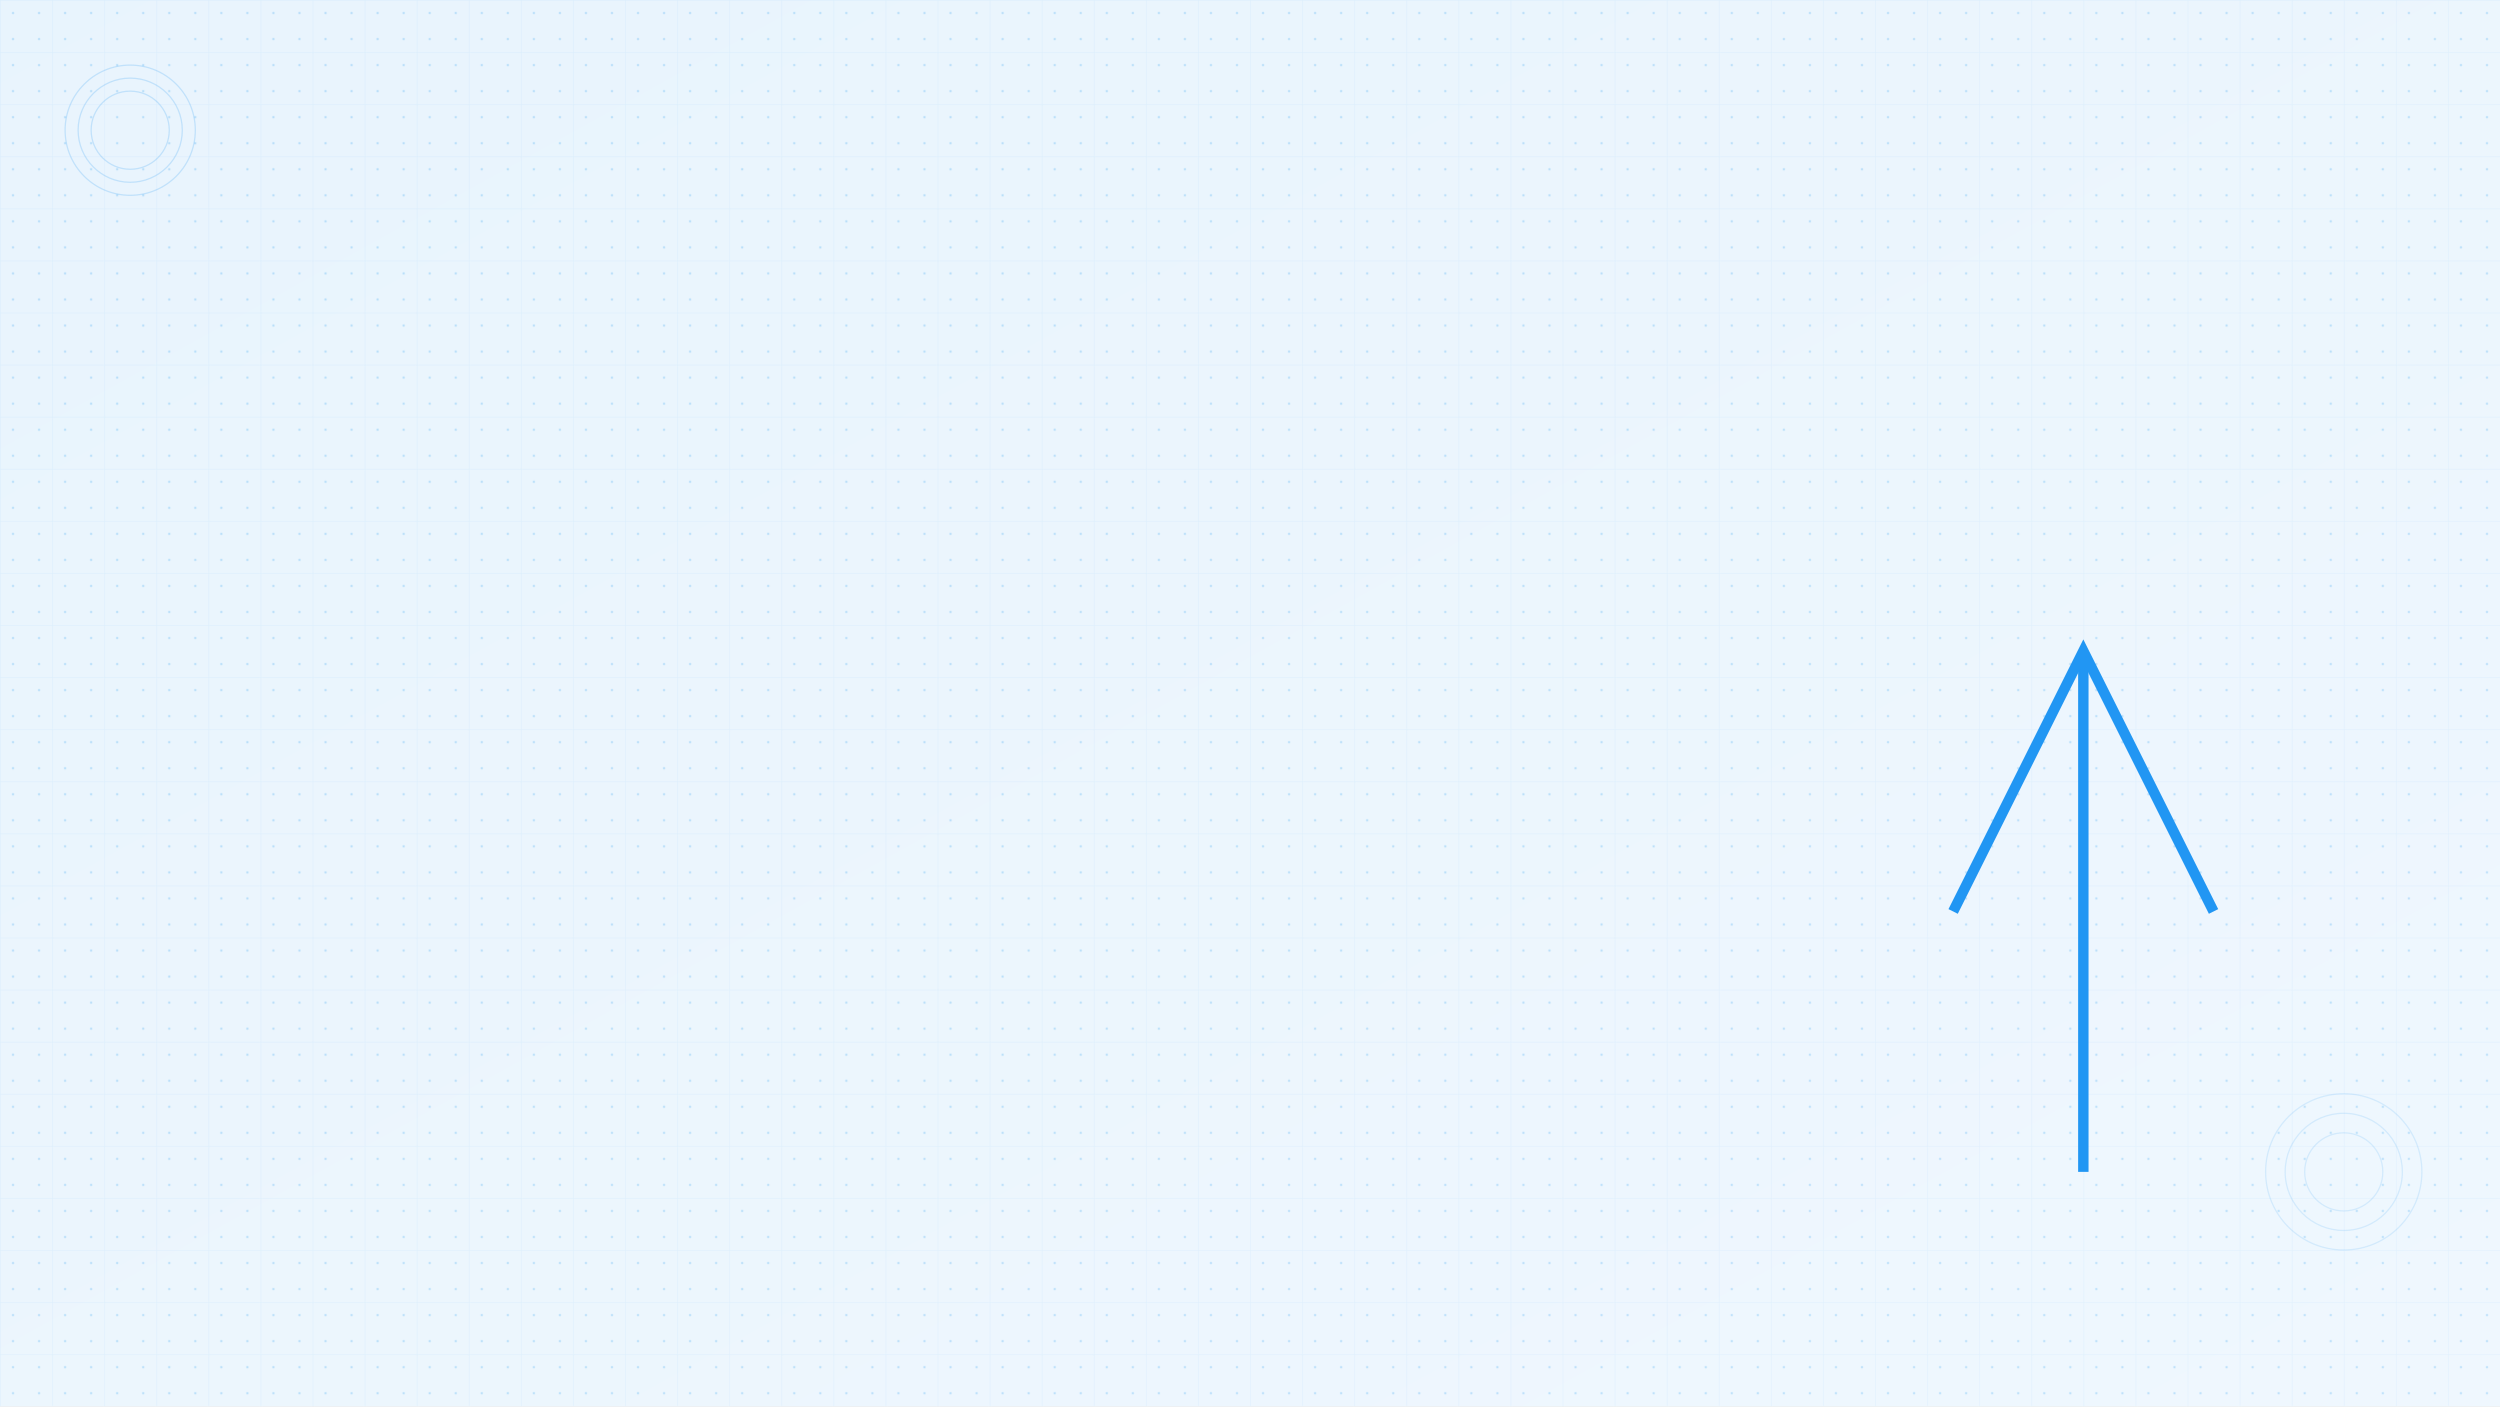
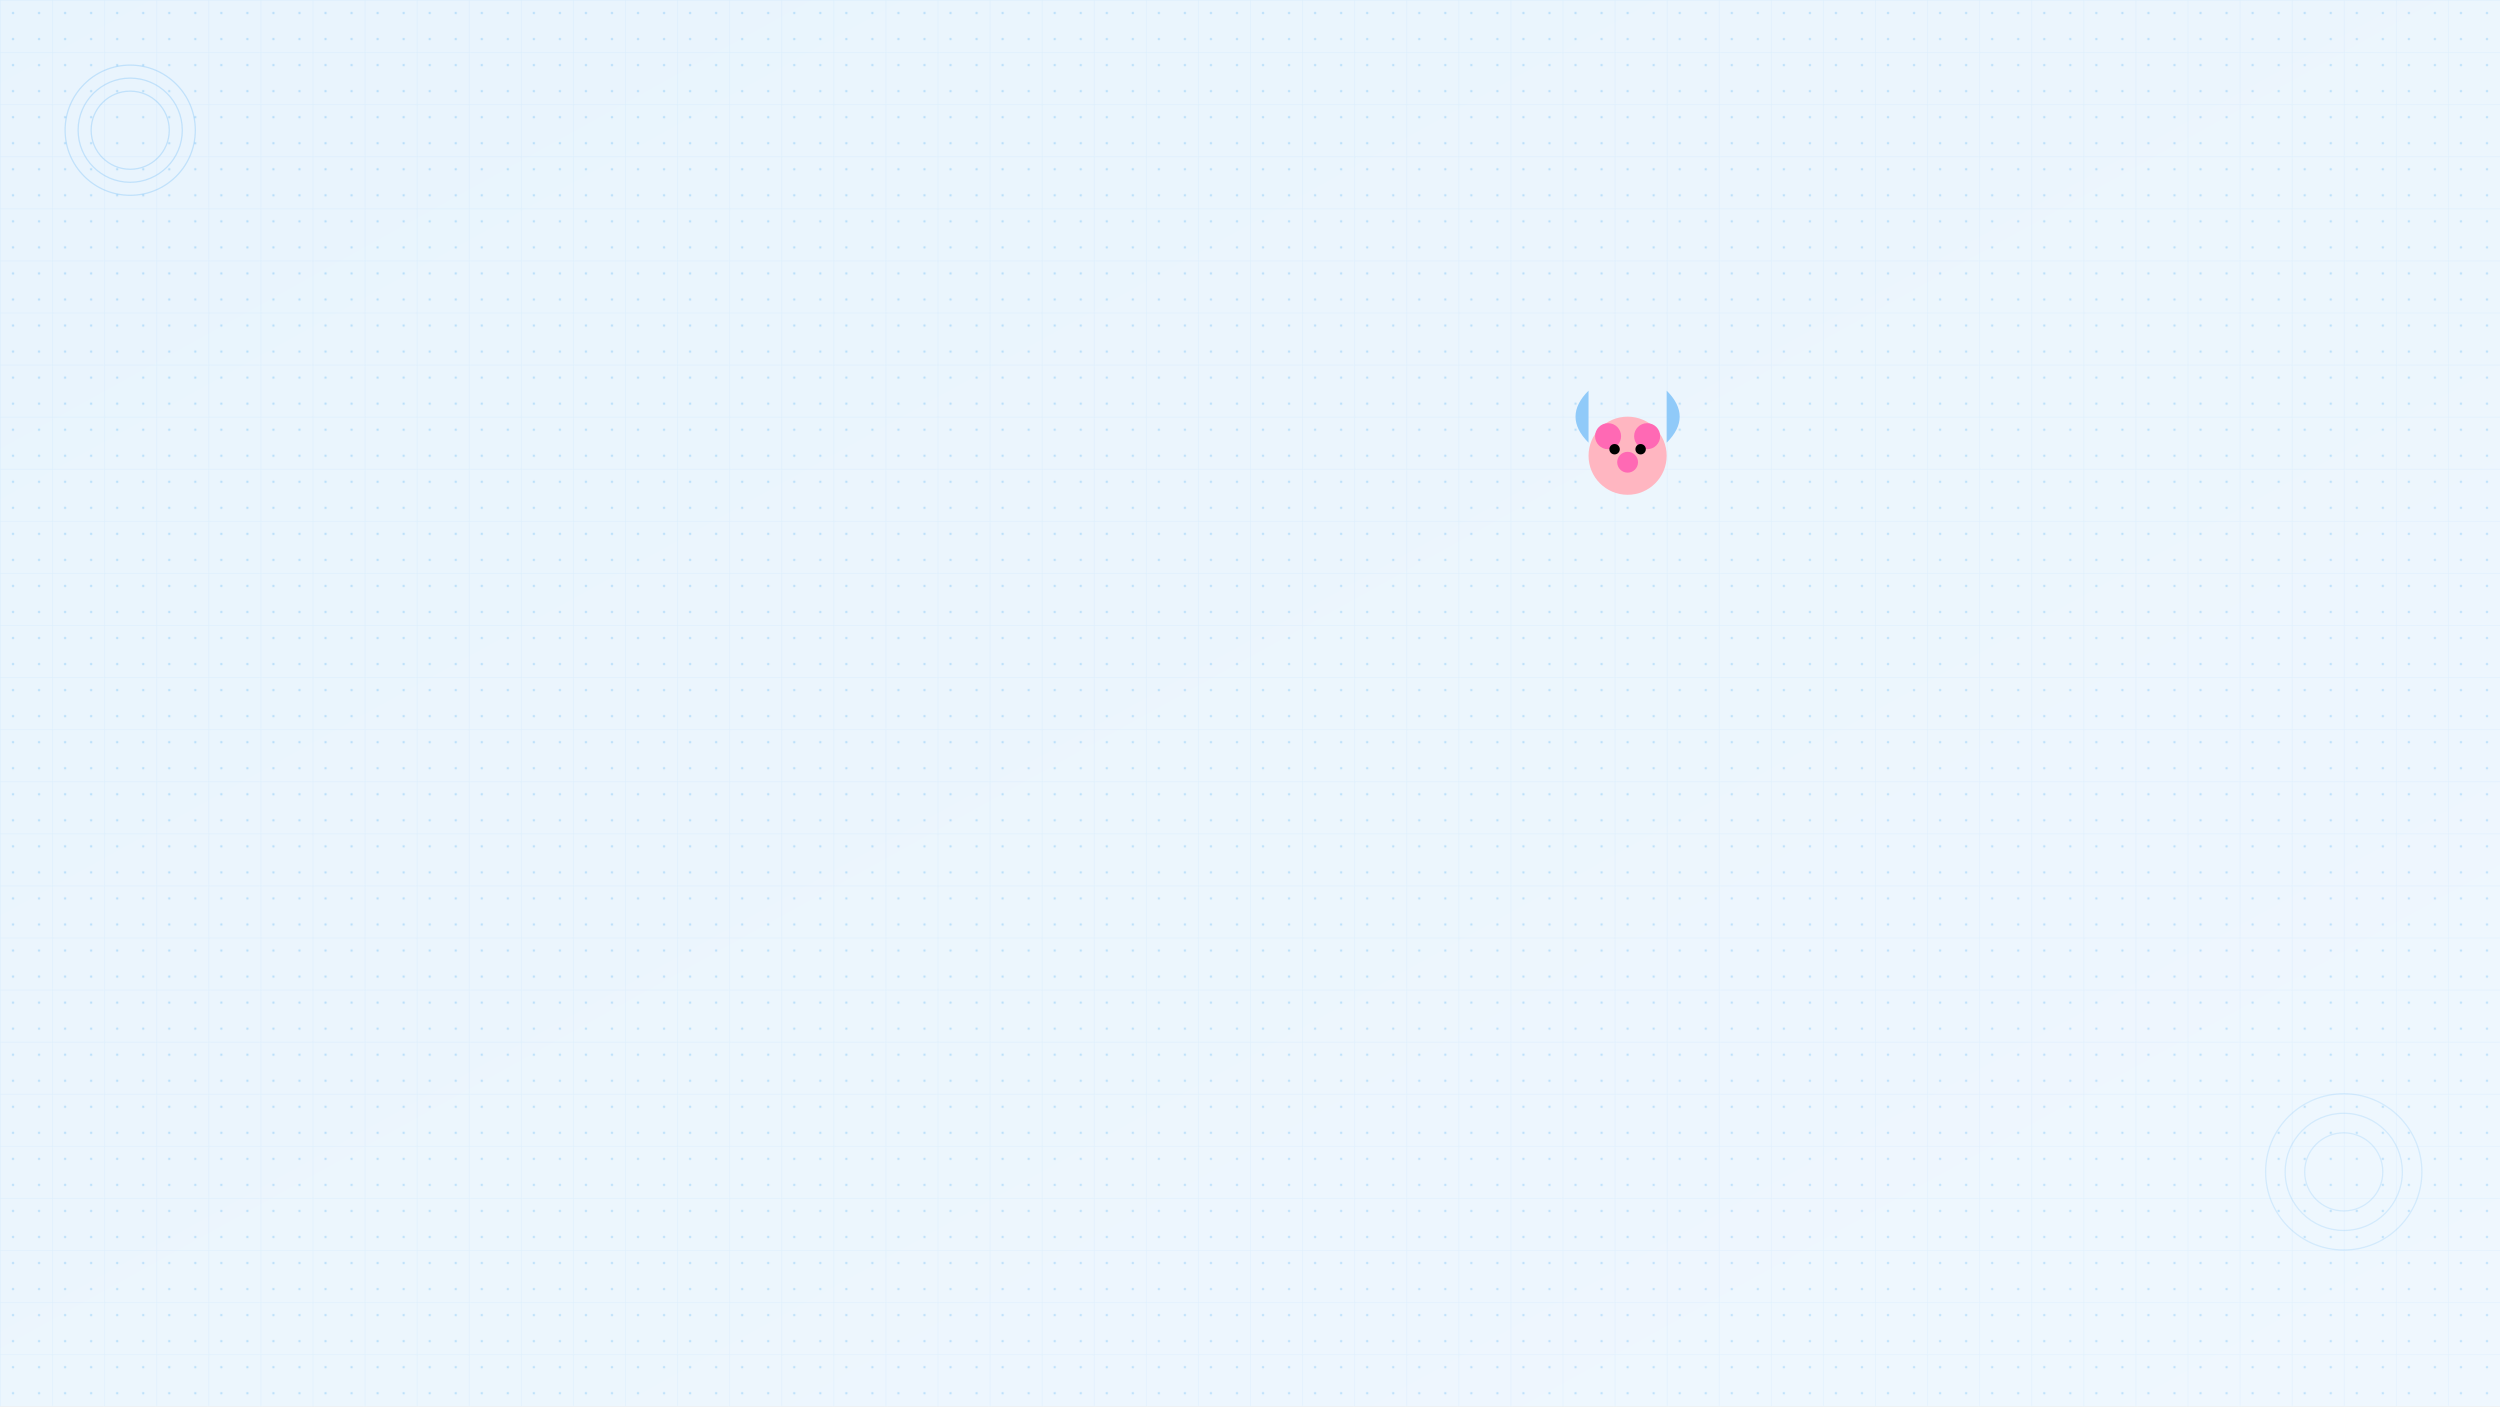
<svg xmlns="http://www.w3.org/2000/svg" width="1920" height="1080" viewBox="0 0 1920 1080">
  <defs>
    <linearGradient id="grad1" x1="0%" y1="0%" x2="100%" y2="100%">
      <stop offset="0%" style="stop-color:#2196F3;stop-opacity:0.1" />
      <stop offset="100%" style="stop-color:#64B5F6;stop-opacity:0.1" />
    </linearGradient>
    <pattern id="grid" width="40" height="40" patternUnits="userSpaceOnUse">
      <path d="M 40 0 L 0 0 0 40" fill="none" stroke="rgba(100,181,246,0.1)" stroke-width="1" />
    </pattern>
    <pattern id="dots" width="20" height="20" patternUnits="userSpaceOnUse">
      <circle cx="10" cy="10" r="1" fill="rgba(33,150,243,0.2)" />
    </pattern>
  </defs>
  <rect width="100%" height="100%" fill="#ffffff" />
  <rect width="100%" height="100%" fill="url(#grid)" />
  <rect width="100%" height="100%" fill="url(#dots)" />
  <rect width="100%" height="100%" fill="url(#grad1)" />
  <g transform="translate(100,100)" stroke="#2196F3" stroke-width="1" fill="none">
    <circle cx="0" cy="0" r="50" opacity="0.2" />
    <circle cx="0" cy="0" r="40" opacity="0.2" />
    <circle cx="0" cy="0" r="30" opacity="0.2" />
  </g>
  <g transform="translate(1800,900)" stroke="#64B5F6" stroke-width="1" fill="none">
    <circle cx="0" cy="0" r="60" opacity="0.2" />
    <circle cx="0" cy="0" r="45" opacity="0.2" />
    <circle cx="0" cy="0" r="30" opacity="0.2" />
  </g>
-   <g id="flying-arrow" transform="translate(1500,500)" class="arrow-animation">
-     <path d="M 0 200 L 100 0 L 200 200" stroke="#2196F3" stroke-width="8" fill="none" />
-     <path d="M 100 0 L 100 400" stroke="#2196F3" stroke-width="8" fill="none" />
+   <g id="growth-animation" transform="translate(1200,300)">
+     <g id="chart" opacity="0" class="chart-animation">
+       <rect x="0" y="200" width="40" height="50" fill="#E3F2FD" />
+       <rect x="50" y="150" width="40" height="100" fill="#90CAF9" />
+       <rect x="100" y="100" width="40" height="150" fill="#64B5F6" />
+       <rect x="150" y="0" width="40" height="250" fill="#2196F3" />
+     </g>
+     <g id="flying-pig" transform="translate(0,0)" class="pig-animation">
+       <circle cx="50" cy="50" r="30" fill="#FFB6C1" />
+       <path d="M 20 40 Q 0 20 20 0" fill="#90CAF9" class="wing-left" />
+       <path d="M 80 40 Q 100 20 80 0" fill="#90CAF9" class="wing-right" />
+       <circle cx="35" cy="35" r="10" fill="#FF69B4" />
+       <circle cx="65" cy="35" r="10" fill="#FF69B4" />
+       <circle cx="50" cy="55" r="8" fill="#FF69B4" />
+       <circle cx="40" cy="45" r="4" fill="#000" />
+       <circle cx="60" cy="45" r="4" fill="#000" />
+     </g>
  </g>
</svg>
